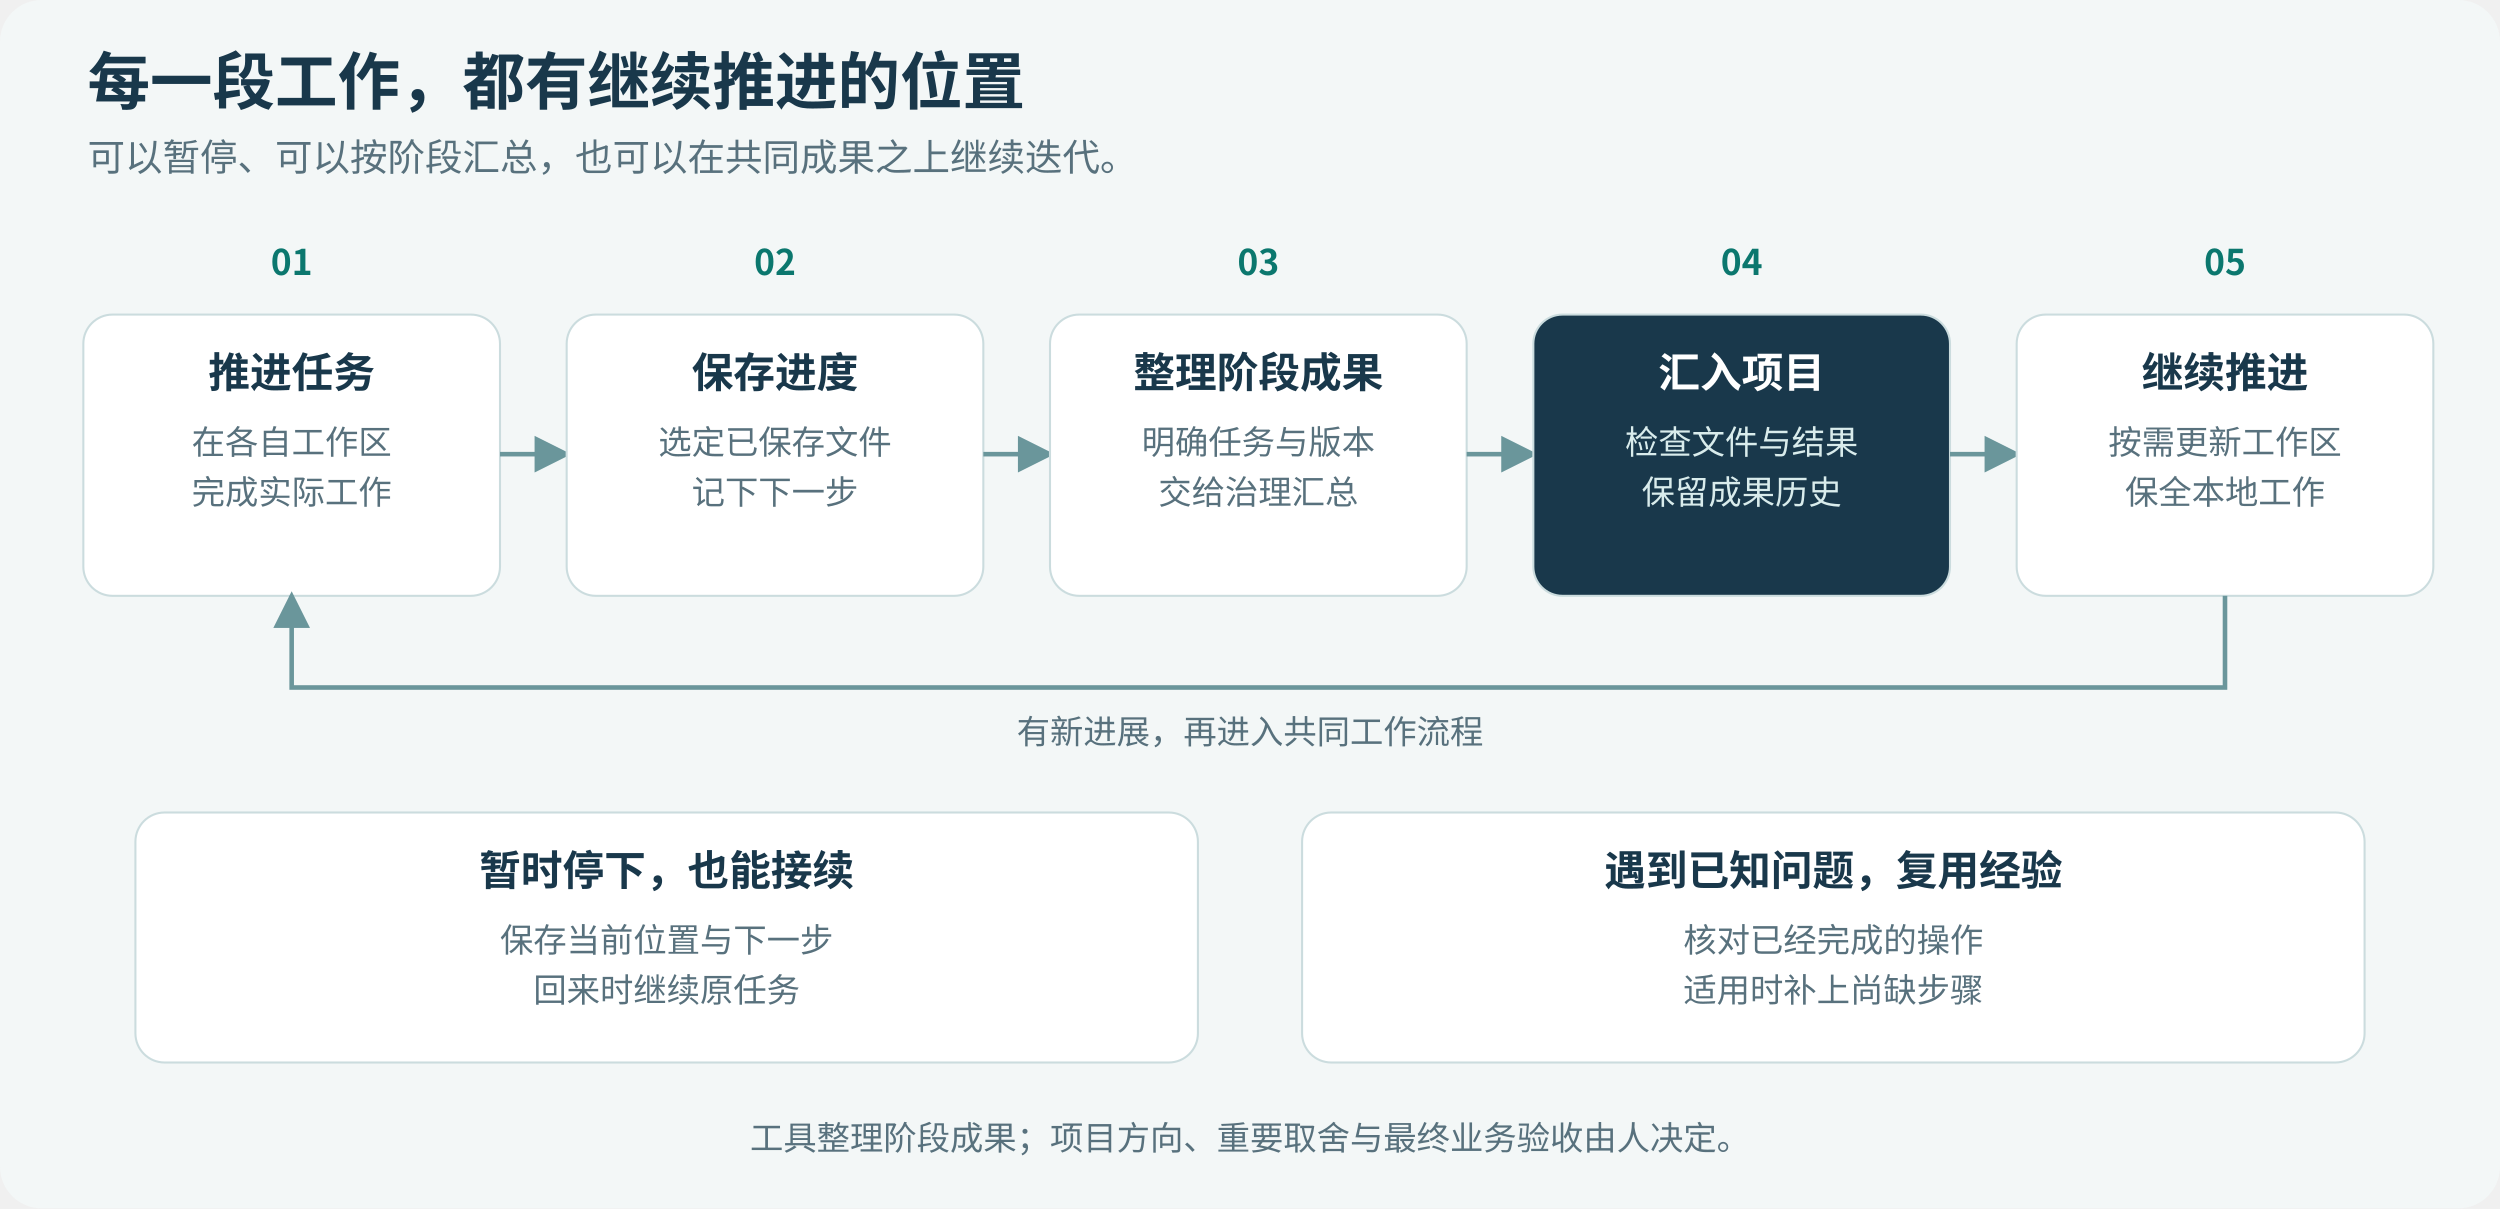
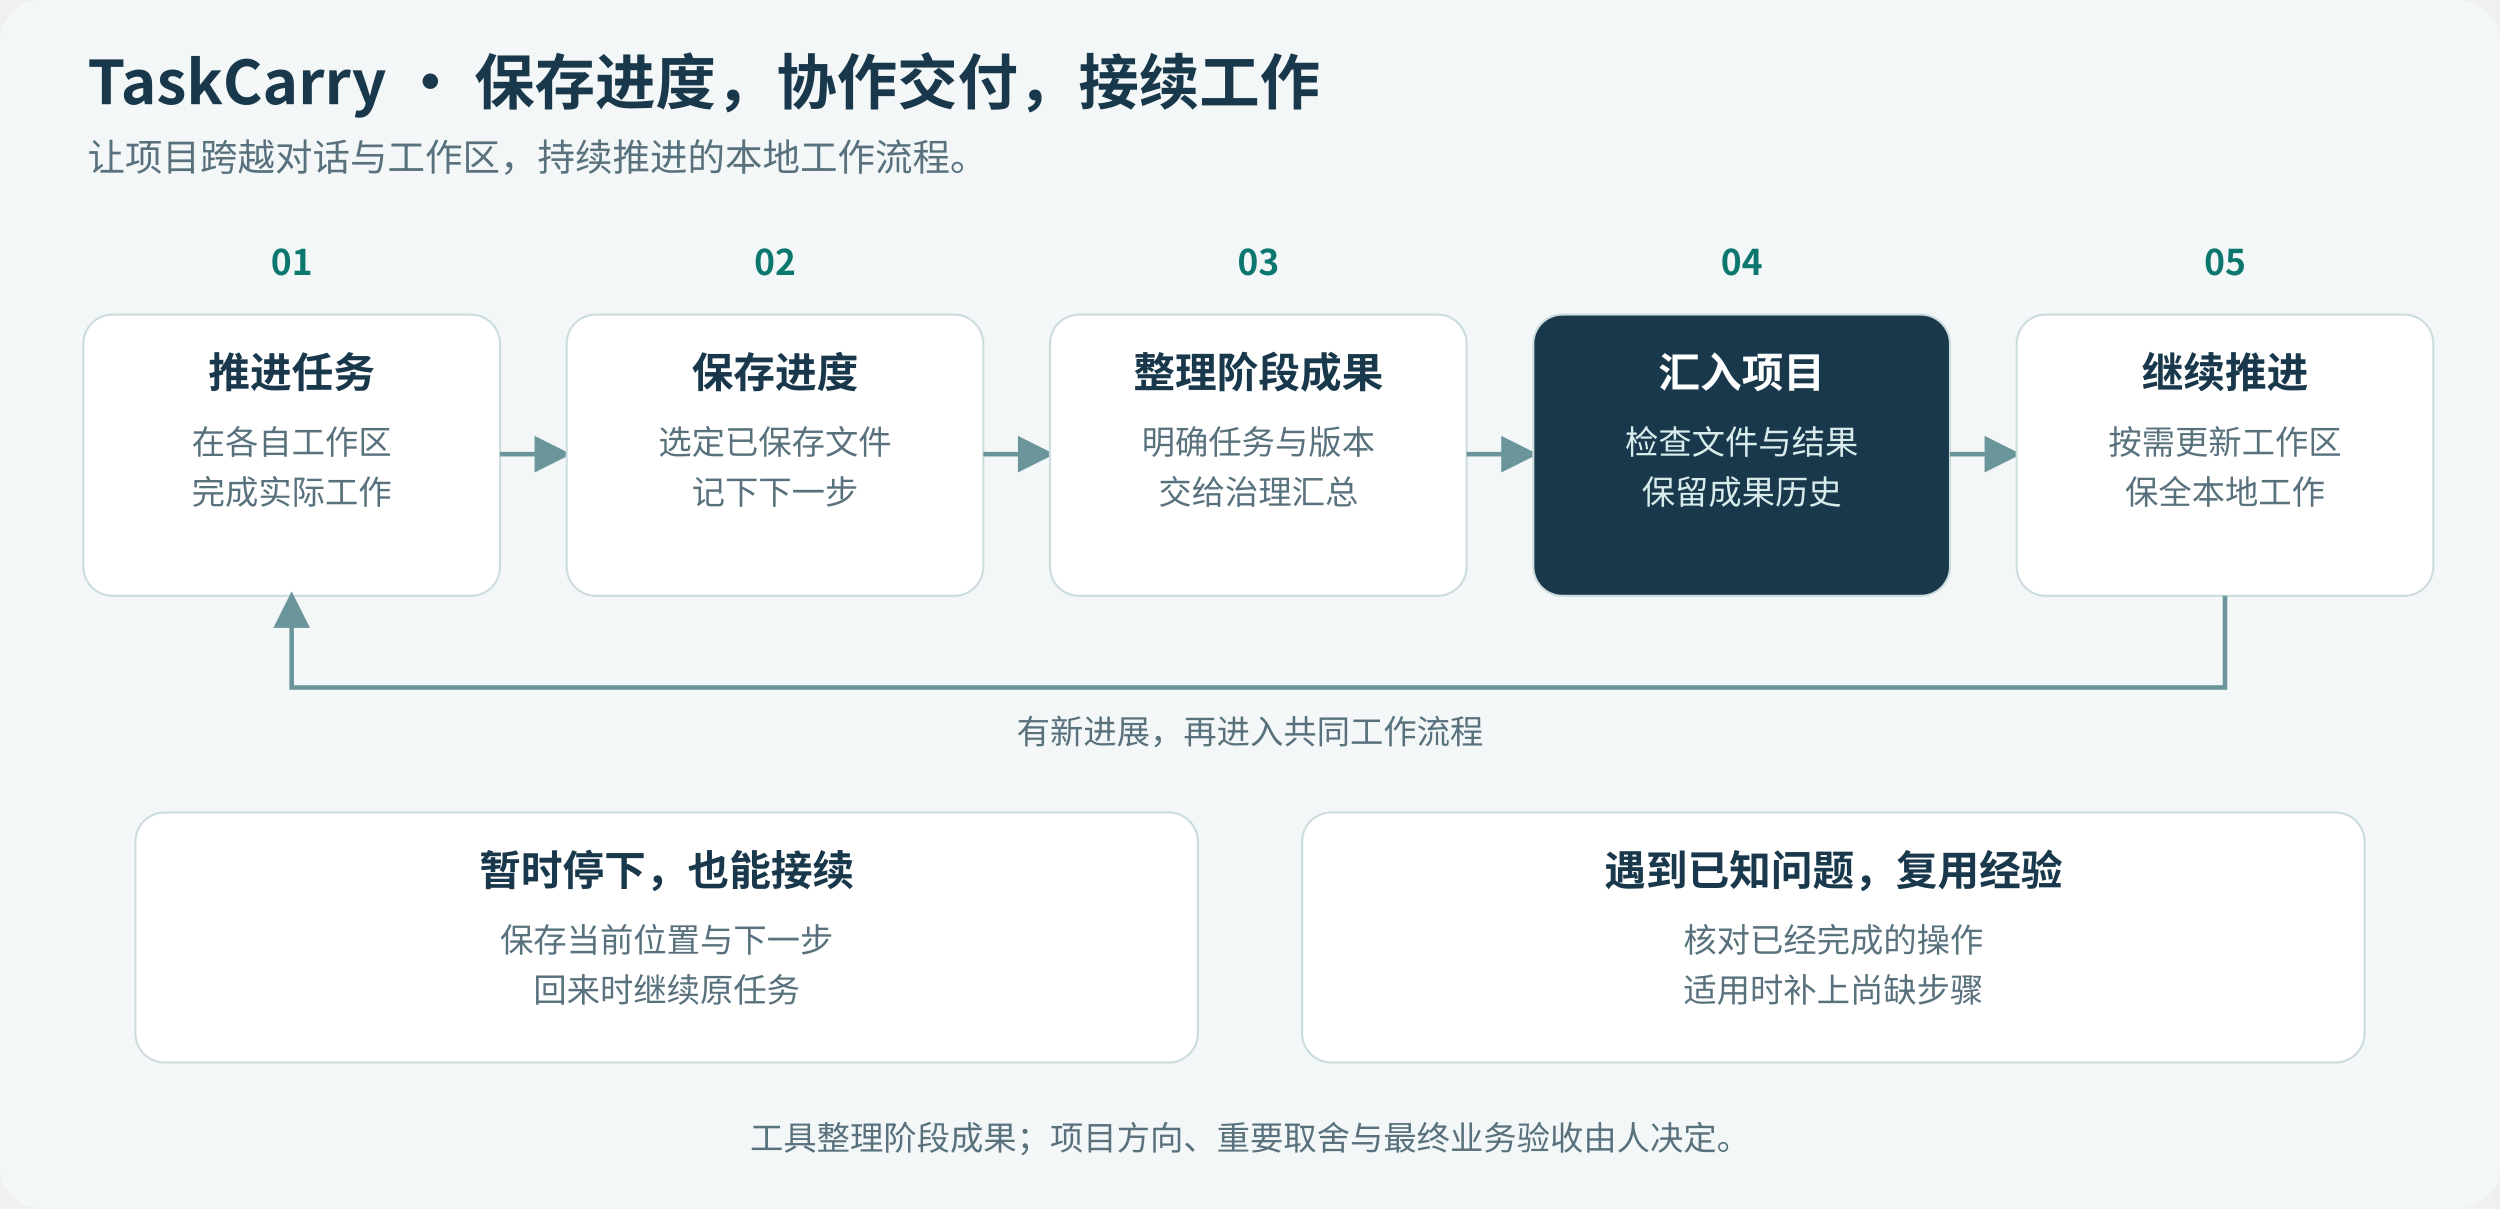
<svg xmlns="http://www.w3.org/2000/svg" width="1200" height="580" viewBox="0 0 1200 580" role="img" aria-labelledby="title description" xml:lang="zh-CN">
  <defs>
    <marker id="arrow" markerWidth="8" markerHeight="8" refX="7" refY="4" orient="auto">
      <path d="M0 0L8 4L0 8Z" fill="#6a969b" />
    </marker>
  </defs>
  <rect width="1200" height="580" rx="20" fill="#f3f7f7" />
  <g font-family="Segoe UI, Noto Sans CJK SC, Microsoft JhengHei, Microsoft YaHei, sans-serif">
-     <text x="42" y="50" text-anchor="start" font-size="30" fill="#19384b" font-weight="700">每一段工作，都有继续推进的位置</text>
-     <text x="42" y="82" text-anchor="start" font-size="18" fill="#58717d" font-weight="400">可以暂停、可以按阶段汇总，也可以在共同成果之上继续迭代。</text>
+     <text x="42" y="50" text-anchor="start" font-size="29" fill="#19384b" font-weight="700">TaskCarry · 保存进度，协作交付，接续工作</text>
+     <text x="42" y="82" text-anchor="start" font-size="18" fill="#58717d" font-weight="400">让项目跨越对话与工作区，持续推进的本地工作流程。</text>
    <text x="140" y="132" text-anchor="middle" font-size="17" fill="#0b776e" font-weight="700">01</text>
    <rect x="40" y="151" width="200" height="135" rx="14" fill="#ffffff" stroke="#cbdcde" />
    <text x="140.0" y="186" text-anchor="middle" font-size="20" fill="#19384b" font-weight="700">推进任务</text>
    <text x="140.0" y="218" text-anchor="middle" font-size="16" fill="#58717d" font-weight="400">在各自工作区</text>
    <text x="140.0" y="242" text-anchor="middle" font-size="16" fill="#58717d" font-weight="400">完成实际工作</text>
    <path d="M240 218H272" fill="none" stroke="#6a969b" stroke-width="2.2" marker-end="url(#arrow)" />
    <text x="372" y="132" text-anchor="middle" font-size="17" fill="#0b776e" font-weight="700">02</text>
    <rect x="272" y="151" width="200" height="135" rx="14" fill="#ffffff" stroke="#cbdcde" />
    <text x="372.0" y="186" text-anchor="middle" font-size="20" fill="#19384b" font-weight="700">保存进度</text>
    <text x="372.0" y="218" text-anchor="middle" font-size="16" fill="#58717d" font-weight="400">选定已保存文件</text>
    <text x="372.0" y="242" text-anchor="middle" font-size="16" fill="#58717d" font-weight="400">记下下一步</text>
    <path d="M472 218H504" fill="none" stroke="#6a969b" stroke-width="2.2" marker-end="url(#arrow)" />
    <text x="604" y="132" text-anchor="middle" font-size="17" fill="#0b776e" font-weight="700">03</text>
    <rect x="504" y="151" width="200" height="135" rx="14" fill="#ffffff" stroke="#cbdcde" />
    <text x="604.0" y="186" text-anchor="middle" font-size="20" fill="#19384b" font-weight="700">整理阶段成果</text>
    <text x="604.0" y="218" text-anchor="middle" font-size="16" fill="#58717d" font-weight="400">明确任务与版本</text>
    <text x="604.0" y="242" text-anchor="middle" font-size="16" fill="#58717d" font-weight="400">交给治理汇总</text>
    <path d="M704 218H736" fill="none" stroke="#6a969b" stroke-width="2.2" marker-end="url(#arrow)" />
    <text x="836" y="132" text-anchor="middle" font-size="17" fill="#0b776e" font-weight="700">04</text>
    <rect x="736" y="151" width="200" height="135" rx="14" fill="#19384b" stroke="#cbdcde" />
    <text x="836.0" y="186" text-anchor="middle" font-size="20" fill="#ffffff" font-weight="700">汇入项目</text>
    <text x="836.0" y="218" text-anchor="middle" font-size="16" fill="#d9ecec" font-weight="400">检查文件与结果</text>
    <text x="836.0" y="242" text-anchor="middle" font-size="16" fill="#d9ecec" font-weight="400">保留成果历史</text>
    <path d="M936 218H968" fill="none" stroke="#6a969b" stroke-width="2.2" marker-end="url(#arrow)" />
    <text x="1068" y="132" text-anchor="middle" font-size="17" fill="#0b776e" font-weight="700">05</text>
    <rect x="968" y="151" width="200" height="135" rx="14" fill="#ffffff" stroke="#cbdcde" />
    <text x="1068.0" y="186" text-anchor="middle" font-size="20" fill="#19384b" font-weight="700">继续推进</text>
    <text x="1068.0" y="218" text-anchor="middle" font-size="16" fill="#58717d" font-weight="400">按需更新工作区</text>
    <text x="1068.0" y="242" text-anchor="middle" font-size="16" fill="#58717d" font-weight="400">保全本地工作</text>
    <path d="M1068 286V330H140V286" fill="none" stroke="#6a969b" stroke-width="2.2" marker-end="url(#arrow)" />
    <text x="600" y="357" text-anchor="middle" font-size="16" fill="#58717d" font-weight="400">有新进展，再进入共同工作流程</text>
    <rect x="65" y="390" width="510" height="120" rx="14" fill="#ffffff" stroke="#cbdcde" />
    <text x="320.0" y="425" text-anchor="middle" font-size="20" fill="#19384b" font-weight="700">暂时停下，也能接续</text>
    <text x="320.0" y="457" text-anchor="middle" font-size="16" fill="#58717d" font-weight="400">保存当前位置与下一步</text>
    <text x="320.0" y="481" text-anchor="middle" font-size="16" fill="#58717d" font-weight="400">回来时继续原任务</text>
    <rect x="625" y="390" width="510" height="120" rx="14" fill="#ffffff" stroke="#cbdcde" />
    <text x="880.0" y="425" text-anchor="middle" font-size="20" fill="#19384b" font-weight="700">遇到已知问题，复用经验</text>
    <text x="880.0" y="457" text-anchor="middle" font-size="16" fill="#58717d" font-weight="400">核对已经完成的操作</text>
    <text x="880.0" y="481" text-anchor="middle" font-size="16" fill="#58717d" font-weight="400">适用时补上尚缺步骤</text>
    <text x="600" y="552" text-anchor="middle" font-size="16" fill="#58717d" font-weight="400">工具整理阶段成果；项目方向、重要取舍与最终业务验收由人决定。</text>
  </g>
</svg>
